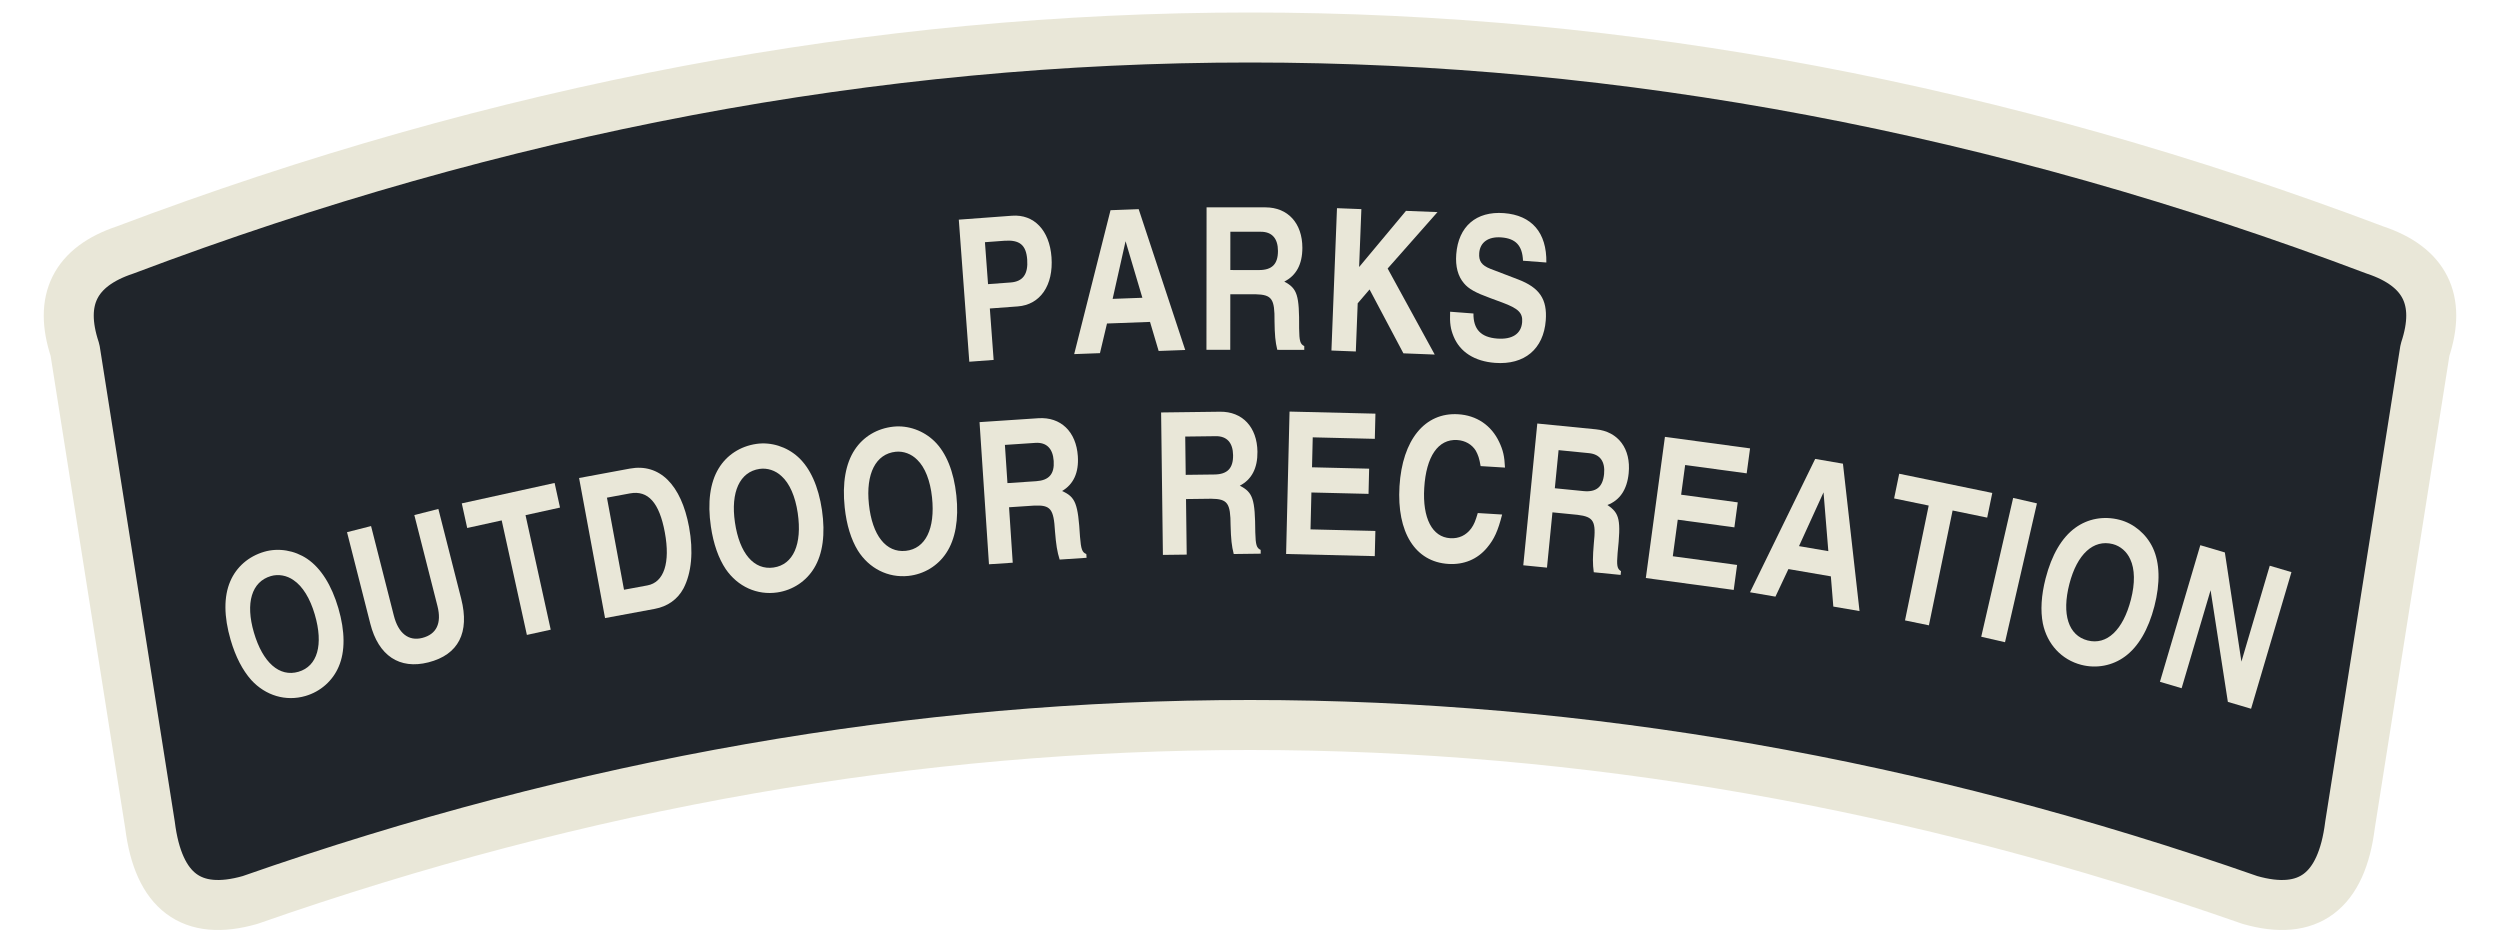
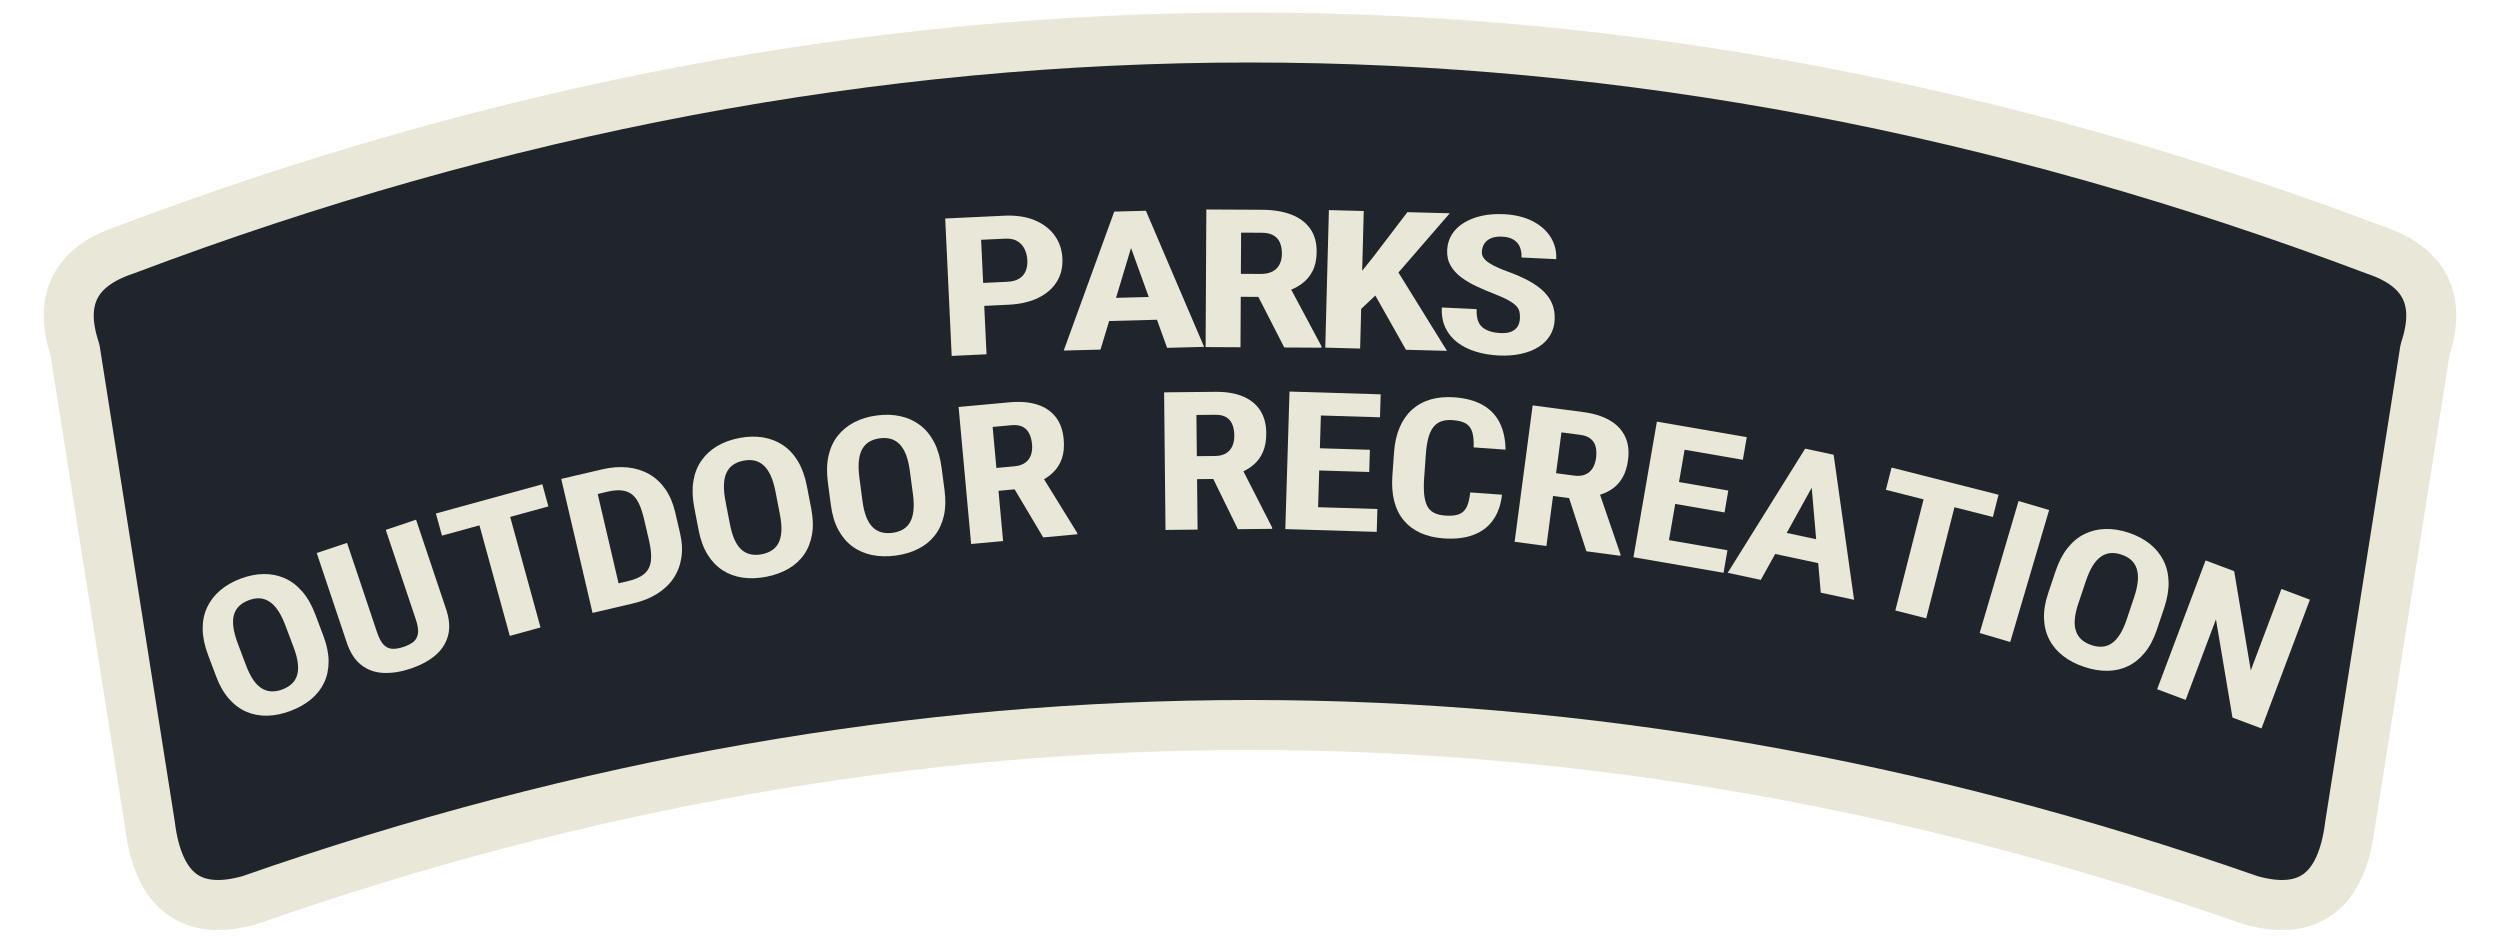
<svg xmlns="http://www.w3.org/2000/svg" viewBox="0 0 100 38" role="img">
  <g data-master-id="bc-detached-rocker-double-v1" data-master-geometry-hash="1eafa91a6ab8a936f08523cee4ec2c89b059ab47215e9ee1f593f27a03dc9eb1">
    <path d="M5 10 Q50 -7 95 10 Q98 11 97 14 L94 33 Q93.5 37 90 36 Q50 22 10 36 Q6.5 37 6 33 L3 14 Q2 11 5 10 Z" fill="#20252b" stroke="#e9e7d8" stroke-width="2" stroke-linejoin="round" stroke-linecap="round" data-component="shared-rocker-border" />
  </g>
  <g data-alignment="parallel-curves-equal-ink-margins" transform="translate(0 2.492347)">
    <g data-caption="PARKS">
-       <path d="M185 260H326C440 260 514 353 514 495C514 631 442 718 331 718H62V0H185ZM185 383V595H283C360 595 391 566 391 492C391 418 361 383 299 383Z" fill="#e9e7d8" transform="translate(40.44593 11.85296) rotate(-4.22569) scale(0.00793637 -0.00793637) translate(-273.5 0)" />
-       <path d="M187 148H404L442 0H576L368 718H226L16 0H146ZM296 559 370 271H220Z" fill="#e9e7d8" transform="translate(45.18789 11.58954) rotate(-2.13124) scale(0.00793637 -0.00793637) translate(-296 0)" />
-       <path d="M62 0H182V280H309C392 278 406 257 405 144C406 76 409 41 419 0H555V19C534 29 530 45 529 108C530 276 520 309 454 344C514 374 545 431 545 514C545 638 472 718 359 718H62ZM182 402V595H336C392 595 422 561 422 498C422 432 392 402 327 402Z" fill="#e9e7d8" transform="translate(50.11489 11.50005) rotate(0.05091) scale(0.00793637 -0.00793637) translate(-296 0)" />
-       <path d="M194 243 251 315 434 0H592L338 424L578 718H419L194 426V718H71V0H194Z" fill="#e9e7d8" transform="translate(55.04171 11.59829) rotate(2.23283) scale(0.00793637 -0.00793637) translate(-296 0)" />
-       <path d="M32 221C34 163 41 134 59 98C97 22 174 -19 277 -19C426 -19 516 69 516 214C516 321 472 376 362 409L218 452C173 466 156 486 156 527C156 581 195 614 261 614C334 614 370 581 379 505H497C488 655 406 737 265 737C125 737 41 653 41 512C41 450 58 402 91 369C116 343 153 326 228 305L291 287C374 263 398 243 398 196C398 137 355 104 279 104C196 104 155 142 150 221Z" fill="#e9e7d8" transform="translate(59.7832 11.87009) rotate(4.32666) scale(0.00793637 -0.00793637) translate(-273.5 0)" />
+       <path d="M614 513L614 513L411 513L411 0L118 0L118 1456L614 1456Q761 1456 866.5 1394Q972 1332 1029 1223.5Q1086 1115 1086 975L1086 975Q1086 834 1029 730.5Q972 627 866.5 570Q761 513 614 513ZM411 1213L411 756L614 756Q677 756 716 784Q755 812 773 861.5Q791 911 791 973L791 973Q791 1036 773 1091Q755 1146 716 1179.5Q677 1213 614 1213L614 1213L411 1213Z" fill="#e9e7d8" transform="translate(40.27406 11.6408) rotate(-2.70521) scale(0.00476 -0.00378) translate(-582 0)" />
+       <path d="M1203 0L892 0L813 300L411 300L332 0L23 0L478 1456L744 1456L1203 0ZM474 543L749 543L611 1066L474 543Z" fill="#e9e7d8" transform="translate(45.34968 11.45645) rotate(-1.50367) scale(0.00476 -0.00378) translate(-611.5 0)" />
+       <path d="M119 0L119 1456L586 1456Q732 1456 835 1406Q938 1356 993 1258Q1048 1160 1048 1016L1048 1016Q1048 898 1016 814.5Q984 731 925 676L925 676Q886 639 836 612L836 612L1093 14L1093 0L780 0L560 534L412 534L412 0L119 0ZM412 1213L412 777L578 777Q638 777 677.5 803.5Q717 830 736.5 878.5Q756 927 756 992L756 992Q756 1061 738.5 1110.5Q721 1160 683.5 1186.5Q646 1213 586 1213L586 1213L412 1213Z" fill="#e9e7d8" transform="translate(50.35459 11.40186) rotate(0.3008) scale(0.00476 -0.00378) translate(-566.5 0)" />
+       <path d="M118 1456L411 1456L411 823L504 978L778 1456L1134 1456L716 815L1141 0L796 0L527 565L411 420L411 0L118 0L118 1456Z" fill="#e9e7d8" transform="translate(55.14515 11.46944) rotate(1.50367) scale(0.00476 -0.00378) translate(-566.5 0)" />
+       <path d="M734 383L734 383Q734 422 727 454Q720 486 697.5 513Q675 540 632.5 567Q590 594 522 623L522 623Q441 657 365 695.5Q289 734 228 785Q167 836 131.5 905.5Q96 975 96 1069L96 1069Q96 1161 129.5 1236Q163 1311 225 1364.5Q287 1418 370.5 1447Q454 1476 557 1476L557 1476Q697 1476 799.5 1418Q902 1360 958.5 1259Q1015 1158 1015 1027L1015 1027L723 1027Q723 1089 705.5 1136.5Q688 1184 650 1211Q612 1238 552 1238L552 1238Q496 1238 459.5 1215.5Q423 1193 405.5 1154.5Q388 1116 388 1068L388 1068Q388 1032 405.5 1003.5Q423 975 454 952.5Q485 930 527.5 909Q570 888 621 868L621 868Q720 829 796 782.5Q872 736 923 678.5Q974 621 1000 549Q1026 477 1026 385L1026 385Q1026 294 994.5 219.5Q963 145 903 91.5Q843 38 758.5 9Q674 -20 570 -20L570 -20Q469 -20 379 8.5Q289 37 220.5 95.5Q152 154 113 244.5Q74 335 74 459L74 459L367 459Q367 393 380 346.5Q393 300 420 272.5Q447 245 486.5 231.5Q526 218 577 218L577 218Q635 218 669.5 240Q704 262 719 299Q734 336 734 383Z" fill="#e9e7d8" transform="translate(59.86619 11.64743) rotate(2.70521) scale(0.00476 -0.00378) translate(-552.5 0)" />
    </g>
    <g transform="translate(0 -0.8296862)">
      <g data-caption="OUTDOOR RECREATION">
-         <path d="M323 737C241 737 167 703 117 642C64 578 36 481 36 358C36 269 51 194 79 135C126 39 216 -19 319 -19C398 -19 472 16 521 76C574 140 602 237 602 359C602 480 574 578 521 642C472 701 398 737 323 737ZM321 610C360 610 399 591 425 558C460 516 479 447 479 362C479 203 419 108 319 108C219 108 159 203 159 361C159 516 220 610 321 610Z" fill="#e9e7d8" transform="translate(12.17913 26.03107) rotate(-16.30353) scale(0.00793637 -0.00793637) translate(-319 0)" />
-         <path d="M534 718H409V245C409 155 369 108 295 108C224 108 184 160 184 252V718H59V242C59 76 144 -19 295 -19C451 -19 534 75 534 251Z" fill="#e9e7d8" transform="translate(17.10855 24.68323) rotate(-14.27143) scale(0.00793637 -0.00793637) translate(-296 0)" />
-         <path d="M312 591H490V718H11V591H189V0H312Z" fill="#e9e7d8" transform="translate(21.55207 23.6293) rotate(-12.40752) scale(0.00793637 -0.00793637) translate(-250.5 0)" />
-         <path d="M62 0H317C382 0 439 26 478 75C532 144 562 249 562 374C562 592 474 718 322 718H62ZM182 595H300C393 595 437 522 437 370C437 214 387 123 302 123H182Z" fill="#e9e7d8" transform="translate(26.02784 22.72208) rotate(-10.50274) scale(0.00793637 -0.00793637) translate(-296 0)" />
-         <path d="M323 737C241 737 167 703 117 642C64 578 36 481 36 358C36 269 51 194 79 135C126 39 216 -19 319 -19C398 -19 472 16 521 76C574 140 602 237 602 359C602 480 574 578 521 642C472 701 398 737 323 737ZM321 610C360 610 399 591 425 558C460 516 479 447 479 362C479 203 419 108 319 108C219 108 159 203 159 361C159 516 220 610 321 610Z" fill="#e9e7d8" transform="translate(31.06927 21.88574) rotate(-8.32897) scale(0.00793637 -0.00793637) translate(-319 0)" />
-         <path d="M323 737C241 737 167 703 117 642C64 578 36 481 36 358C36 269 51 194 79 135C126 39 216 -19 319 -19C398 -19 472 16 521 76C574 140 602 237 602 359C602 480 574 578 521 642C472 701 398 737 323 737ZM321 610C360 610 399 591 425 558C460 516 479 447 479 362C479 203 419 108 319 108C219 108 159 203 159 361C159 516 220 610 321 610Z" fill="#e9e7d8" transform="translate(36.32051 21.22358) rotate(-6.03887) scale(0.00793637 -0.00793637) translate(-319 0)" />
-         <path d="M62 0H182V280H309C392 278 406 257 405 144C406 76 409 41 419 0H555V19C534 29 530 45 529 108C530 276 520 309 454 344C514 374 545 431 545 514C545 638 472 718 359 718H62ZM182 402V595H336C392 595 422 561 422 498C422 432 392 402 327 402Z" fill="#e9e7d8" transform="translate(41.41199 20.78519) rotate(-3.79974) scale(0.00793637 -0.00793637) translate(-296 0)" />
-         <path d="M62 0H182V280H309C392 278 406 257 405 144C406 76 409 41 419 0H555V19C534 29 530 45 529 108C530 276 520 309 454 344C514 374 545 431 545 514C545 638 472 718 359 718H62ZM182 402V595H336C392 595 422 561 422 498C422 432 392 402 327 402Z" fill="#e9e7d8" transform="translate(48.37309 20.51024) rotate(-0.72084) scale(0.00793637 -0.00793637) translate(-296 0)" />
-         <path d="M495 718H62V0H509V127H182V313H470V440H182V591H495Z" fill="#e9e7d8" transform="translate(53.12227 20.5377) rotate(1.3832) scale(0.00793637 -0.00793637) translate(-273.5 0)" />
-         <path d="M561 483C555 540 546 570 524 610C479 692 402 737 309 737C141 737 36 591 36 357C36 124 138 -19 306 -19C384 -19 450 13 495 74C529 120 545 162 561 246H438C429 206 423 188 410 167C386 130 351 111 307 111C216 111 161 203 161 356C161 515 216 607 312 607C353 607 388 589 409 559C422 538 429 522 438 483Z" fill="#e9e7d8" transform="translate(57.86726 20.73933) rotate(3.48166) scale(0.00793637 -0.00793637) translate(-296 0)" />
-         <path d="M62 0H182V280H309C392 278 406 257 405 144C406 76 409 41 419 0H555V19C534 29 530 45 529 108C530 276 520 309 454 344C514 374 545 431 545 514C545 638 472 718 359 718H62ZM182 402V595H336C392 595 422 561 422 498C422 432 392 402 327 402Z" fill="#e9e7d8" transform="translate(62.77944 21.1315) rotate(5.6442) scale(0.00793637 -0.00793637) translate(-296 0)" />
-         <path d="M495 718H62V0H509V127H182V313H470V440H182V591H495Z" fill="#e9e7d8" transform="translate(67.49651 21.68372) rotate(7.70584) scale(0.00793637 -0.00793637) translate(-273.5 0)" />
-         <path d="M187 148H404L442 0H576L368 718H226L16 0H146ZM296 559 370 271H220Z" fill="#e9e7d8" transform="translate(72.19084 22.40412) rotate(9.73782) scale(0.00793637 -0.00793637) translate(-296 0)" />
-         <path d="M312 591H490V718H11V591H189V0H312Z" fill="#e9e7d8" transform="translate(76.67821 23.25207) rotate(11.65745) scale(0.00793637 -0.00793637) translate(-250.5 0)" />
-         <path d="M175 718H52V0H175Z" fill="#e9e7d8" transform="translate(79.729 23.91748) rotate(12.94781) scale(0.00793637 -0.00793637) translate(-114 0)" />
-         <path d="M323 737C241 737 167 703 117 642C64 578 36 481 36 358C36 269 51 194 79 135C126 39 216 -19 319 -19C398 -19 472 16 521 76C574 140 602 237 602 359C602 480 574 578 521 642C472 701 398 737 323 737ZM321 610C360 610 399 591 425 558C460 516 479 447 479 362C479 203 419 108 319 108C219 108 159 203 159 361C159 516 220 610 321 610Z" fill="#e9e7d8" transform="translate(83.29088 24.78545) rotate(14.43754) scale(0.00793637 -0.00793637) translate(-319 0)" />
-         <path d="M422 214 186 718H57V0H171V515L414 0H536V718H422Z" fill="#e9e7d8" transform="translate(88.21644 26.14737) rotate(16.46486) scale(0.00793637 -0.00793637) translate(-296 0)" />
+         <path d="M1141 841L1141 841L1141 598Q1141 444 1103.5 328.5Q1066 213 997.5 135.5Q929 58 832.5 19Q736 -20 619 -20L619 -20Q502 -20 405.5 19Q309 58 239.5 135.5Q170 213 132 328.5Q94 444 94 598L94 598L94 841Q94 999 131 1117.5Q168 1236 238 1315.5Q308 1395 404 1435.5Q500 1476 617 1476L617 1476Q734 1476 830 1435.5Q926 1395 996 1315.5Q1066 1236 1103.5 1117.5Q1141 999 1141 841ZM850 598L850 598L850 843Q850 947 835 1020.5Q820 1094 790 1141Q760 1188 717 1210Q674 1232 617 1232L617 1232Q560 1232 516.5 1210Q473 1188 443.5 1141Q414 1094 399.5 1020.5Q385 947 385 843L385 843L385 598Q385 498 400 427Q415 356 445 311Q475 266 518.5 244.5Q562 223 619 223L619 223Q675 223 718.5 244.5Q762 266 791 311Q820 356 835 427Q850 498 850 598Z" fill="#e9e7d8" transform="translate(11.59075 26.70453) rotate(-20.61463) scale(0.00438 -0.00378) translate(-618 0)" />
+         <path d="M772 456L772 1456L1064 1456L1064 456Q1064 288 1002.5 182.5Q941 77 833 28.5Q725 -20 586 -20L586 -20Q446 -20 337 28.5Q228 77 167.5 182.5Q107 288 107 456L107 456L107 1456L399 1456L399 456Q399 361 420.5 310Q442 259 483.5 240.5Q525 222 586 222L586 222Q648 222 688.5 240.5Q729 259 750.5 310Q772 361 772 456L772 456Z" fill="#e9e7d8" transform="translate(16.40239 25.01089) rotate(-18.5466) scale(0.00438 -0.00378) translate(-584.5 0)" />
+         <path d="M52 1456L1060 1456L1060 1213L698 1213L698 0L407 0L407 1213L52 1213L52 1456Z" fill="#e9e7d8" transform="translate(21.01895 23.60044) rotate(-15.34961) scale(0.00438 -0.00378) translate(-555.5 0)" />
+         <path d="M498 0L498 0L118 0L118 1456L502 1456Q628 1456 731 1415Q834 1374 908 1295.5Q982 1217 1022 1102Q1062 987 1062 840L1062 840L1062 615Q1062 467 1022 353Q982 239 908.5 160.5Q835 82 731 41Q627 0 498 0ZM411 1213L411 242L498 242Q604 242 663 280Q722 318 746.5 400Q771 482 771 615L771 615L771 842Q771 943 758 1013.5Q745 1084 714 1127.5Q683 1171 631 1192Q579 1213 502 1213L502 1213L411 1213Z" fill="#e9e7d8" transform="translate(25.66585 22.3943) rotate(-13.16119) scale(0.00438 -0.00378) translate(-578.5 0)" />
+         <path d="M1141 841L1141 841L1141 598Q1141 444 1103.5 328.5Q1066 213 997.5 135.5Q929 58 832.5 19Q736 -20 619 -20L619 -20Q502 -20 405.5 19Q309 58 239.5 135.5Q170 213 132 328.5Q94 444 94 598L94 598L94 841Q94 999 131 1117.5Q168 1236 238 1315.5Q308 1395 404 1435.5Q500 1476 617 1476L617 1476Q734 1476 830 1435.5Q926 1395 996 1315.5Q1066 1236 1103.5 1117.5Q1141 999 1141 841ZM850 598L850 598L850 843Q850 947 835 1020.5Q820 1094 790 1141Q760 1188 717 1210Q674 1232 617 1232L617 1232Q560 1232 516.5 1210Q473 1188 443.5 1141Q414 1094 399.5 1020.5Q385 947 385 843L385 843L385 598Q385 498 400 427Q415 356 445 311Q475 266 518.5 244.5Q562 223 619 223L619 223Q675 223 718.5 244.5Q762 266 791 311Q820 356 835 427Q850 498 850 598Z" fill="#e9e7d8" transform="translate(30.6288 21.33562) rotate(-10.93298) scale(0.00438 -0.00378) translate(-618 0)" />
+         <path d="M1141 841L1141 841L1141 598Q1141 444 1103.5 328.5Q1066 213 997.5 135.5Q929 58 832.5 19Q736 -20 619 -20L619 -20Q502 -20 405.5 19Q309 58 239.5 135.5Q170 213 132 328.5Q94 444 94 598L94 598L94 841Q94 999 131 1117.5Q168 1236 238 1315.5Q308 1395 404 1435.5Q500 1476 617 1476L617 1476Q734 1476 830 1435.5Q926 1395 996 1315.5Q1066 1236 1103.5 1117.5Q1141 999 1141 841ZM850 598L850 598L850 843Q850 947 835 1020.5Q820 1094 790 1141Q760 1188 717 1210Q674 1232 617 1232L617 1232Q560 1232 516.5 1210Q473 1188 443.5 1141Q414 1094 399.5 1020.5Q385 947 385 843L385 843L385 598Q385 498 400 427Q415 356 445 311Q475 266 518.5 244.5Q562 223 619 223L619 223Q675 223 718.5 244.5Q762 266 791 311Q820 356 835 427Q850 498 850 598Z" fill="#e9e7d8" transform="translate(35.80719 20.48623) rotate(-7.52896) scale(0.00438 -0.00378) translate(-618 0)" />
+         <path d="M119 0L119 1456L586 1456Q732 1456 835 1406Q938 1356 993 1258Q1048 1160 1048 1016L1048 1016Q1048 898 1016 814.5Q984 731 925 676L925 676Q886 639 836 612L836 612L1093 14L1093 0L780 0L560 534L412 534L412 0L119 0ZM412 1213L412 777L578 777Q638 777 677.5 803.5Q717 830 736.5 878.5Q756 927 756 992L756 992Q756 1061 738.5 1110.5Q721 1160 683.5 1186.5Q646 1213 586 1213L586 1213L412 1213Z" fill="#e9e7d8" transform="translate(40.79699 19.91846) rotate(-5.22801) scale(0.00438 -0.00378) translate(-566.5 0)" />
+         <path d="M119 0L119 1456L586 1456Q732 1456 835 1406Q938 1356 993 1258Q1048 1160 1048 1016L1048 1016Q1048 898 1016 814.5Q984 731 925 676L925 676Q886 639 836 612L836 612L1093 14L1093 0L780 0L560 534L412 534L412 0L119 0ZM412 1213L412 777L578 777Q638 777 677.5 803.5Q717 830 736.5 878.5Q756 927 756 992L756 992Q756 1061 738.5 1110.5Q721 1160 683.5 1186.5Q646 1213 586 1213L586 1213L412 1213Z" fill="#e9e7d8" transform="translate(48.58026 19.51443) rotate(-0.58249) scale(0.00438 -0.00378) translate(-566.5 0)" />
+         <path d="M411 242L953 242L953 0L118 0L118 1456L951 1456L951 1213L411 1213L411 866L868 866L868 631L411 631L411 242Z" fill="#e9e7d8" transform="translate(53.09609 19.55207) rotate(1.74698) scale(0.00438 -0.00378) translate(-502.5 0)" />
+         <path d="M812 485L812 485L1103 485Q1097 321 1037 208.5Q977 96 866.5 38Q756 -20 600 -20L600 -20Q479 -20 385 20.5Q291 61 225 140Q159 219 125.5 335.5Q92 452 92 604L92 604L92 851Q92 1003 127.5 1120Q163 1237 229.5 1316.5Q296 1396 390.5 1436.5Q485 1477 604 1477L604 1477Q763 1477 870 1417Q977 1357 1035.5 1242.5Q1094 1128 1106 963L1106 963L814 963Q811 1067 790.5 1126.5Q770 1186 726 1210.5Q682 1235 604 1235L604 1235Q546 1235 504 1214.5Q462 1194 435 1149Q408 1104 395.5 1031Q383 958 383 853L383 853L383 604Q383 501 394 428.5Q405 356 429 310Q453 264 494.5 243Q536 222 600 222L600 222Q674 222 719.5 244Q765 266 787 323Q809 380 812 485Z" fill="#e9e7d8" transform="translate(57.68025 19.79241) rotate(4.07069) scale(0.00438 -0.00378) translate(-583.5 0)" />
+         <path d="M119 0L119 1456L586 1456Q732 1456 835 1406Q938 1356 993 1258Q1048 1160 1048 1016L1048 1016Q1048 898 1016 814.5Q984 731 925 676L925 676Q886 639 836 612L836 612L1093 14L1093 0L780 0L560 534L412 534L412 0L119 0ZM412 1213L412 777L578 777Q638 777 677.5 803.5Q717 830 736.5 878.5Q756 927 756 992L756 992Q756 1061 738.5 1110.5Q721 1160 683.5 1186.5Q646 1213 586 1213L586 1213L412 1213Z" fill="#e9e7d8" transform="translate(62.52807 20.26621) rotate(7.52896) scale(0.00438 -0.00378) translate(-566.5 0)" />
+         <path d="M411 242L953 242L953 0L118 0L118 1456L951 1456L951 1213L411 1213L411 866L868 866L868 631L411 631L411 242Z" fill="#e9e7d8" transform="translate(66.99768 20.91277) rotate(9.80575) scale(0.00438 -0.00378) translate(-502.5 0)" />
+         <path d="M1203 0L892 0L813 300L411 300L332 0L23 0L478 1456L744 1456L1203 0ZM474 543L749 543L611 1066L474 543Z" fill="#e9e7d8" transform="translate(71.62892 21.78791) rotate(12.05171) scale(0.00438 -0.00378) translate(-611.5 0)" />
+         <path d="M52 1456L1060 1456L1060 1213L698 1213L698 0L407 0L407 1213L52 1213L52 1456Z" fill="#e9e7d8" transform="translate(76.44369 22.91694) rotate(14.26071) scale(0.00438 -0.00378) translate(-555.5 0)" />
+         <path d="M131 1456L422 1456L422 0L131 0L131 1456Z" fill="#e9e7d8" transform="translate(79.79742 23.83736) rotate(16.42727) scale(0.00438 -0.00378) translate(-276.5 0)" />
+         <path d="M1141 841L1141 841L1141 598Q1141 444 1103.5 328.5Q1066 213 997.5 135.5Q929 58 832.5 19Q736 -20 619 -20L619 -20Q502 -20 405.5 19Q309 58 239.5 135.5Q170 213 132 328.5Q94 444 94 598L94 598L94 841Q94 999 131 1117.5Q168 1236 238 1315.5Q308 1395 404 1435.5Q500 1476 617 1476L617 1476Q734 1476 830 1435.5Q926 1395 996 1315.5Q1066 1236 1103.5 1117.5Q1141 999 1141 841ZM850 598L850 598L850 843Q850 947 835 1020.5Q820 1094 790 1141Q760 1188 717 1210Q674 1232 617 1232L617 1232Q560 1232 516.5 1210Q473 1188 443.5 1141Q414 1094 399.5 1020.5Q385 947 385 843L385 843L385 598Q385 498 400 427Q415 356 445 311Q475 266 518.5 244.5Q562 223 619 223L619 223Q675 223 718.5 244.5Q762 266 791 311Q820 356 835 427Q850 498 850 598Z" fill="#e9e7d8" transform="translate(83.38366 24.93911) rotate(18.5466) scale(0.00438 -0.00378) translate(-618 0)" />
+         <path d="M858 1456L1136 1456L1136 0L853 0L396 911L396 0L118 0L118 1456L397 1456L858 535L858 1456Z" fill="#e9e7d8" transform="translate(88.37234 26.69065) rotate(20.61463) scale(0.00438 -0.00378) translate(-627 0)" />
      </g>
    </g>
  </g>
</svg>
